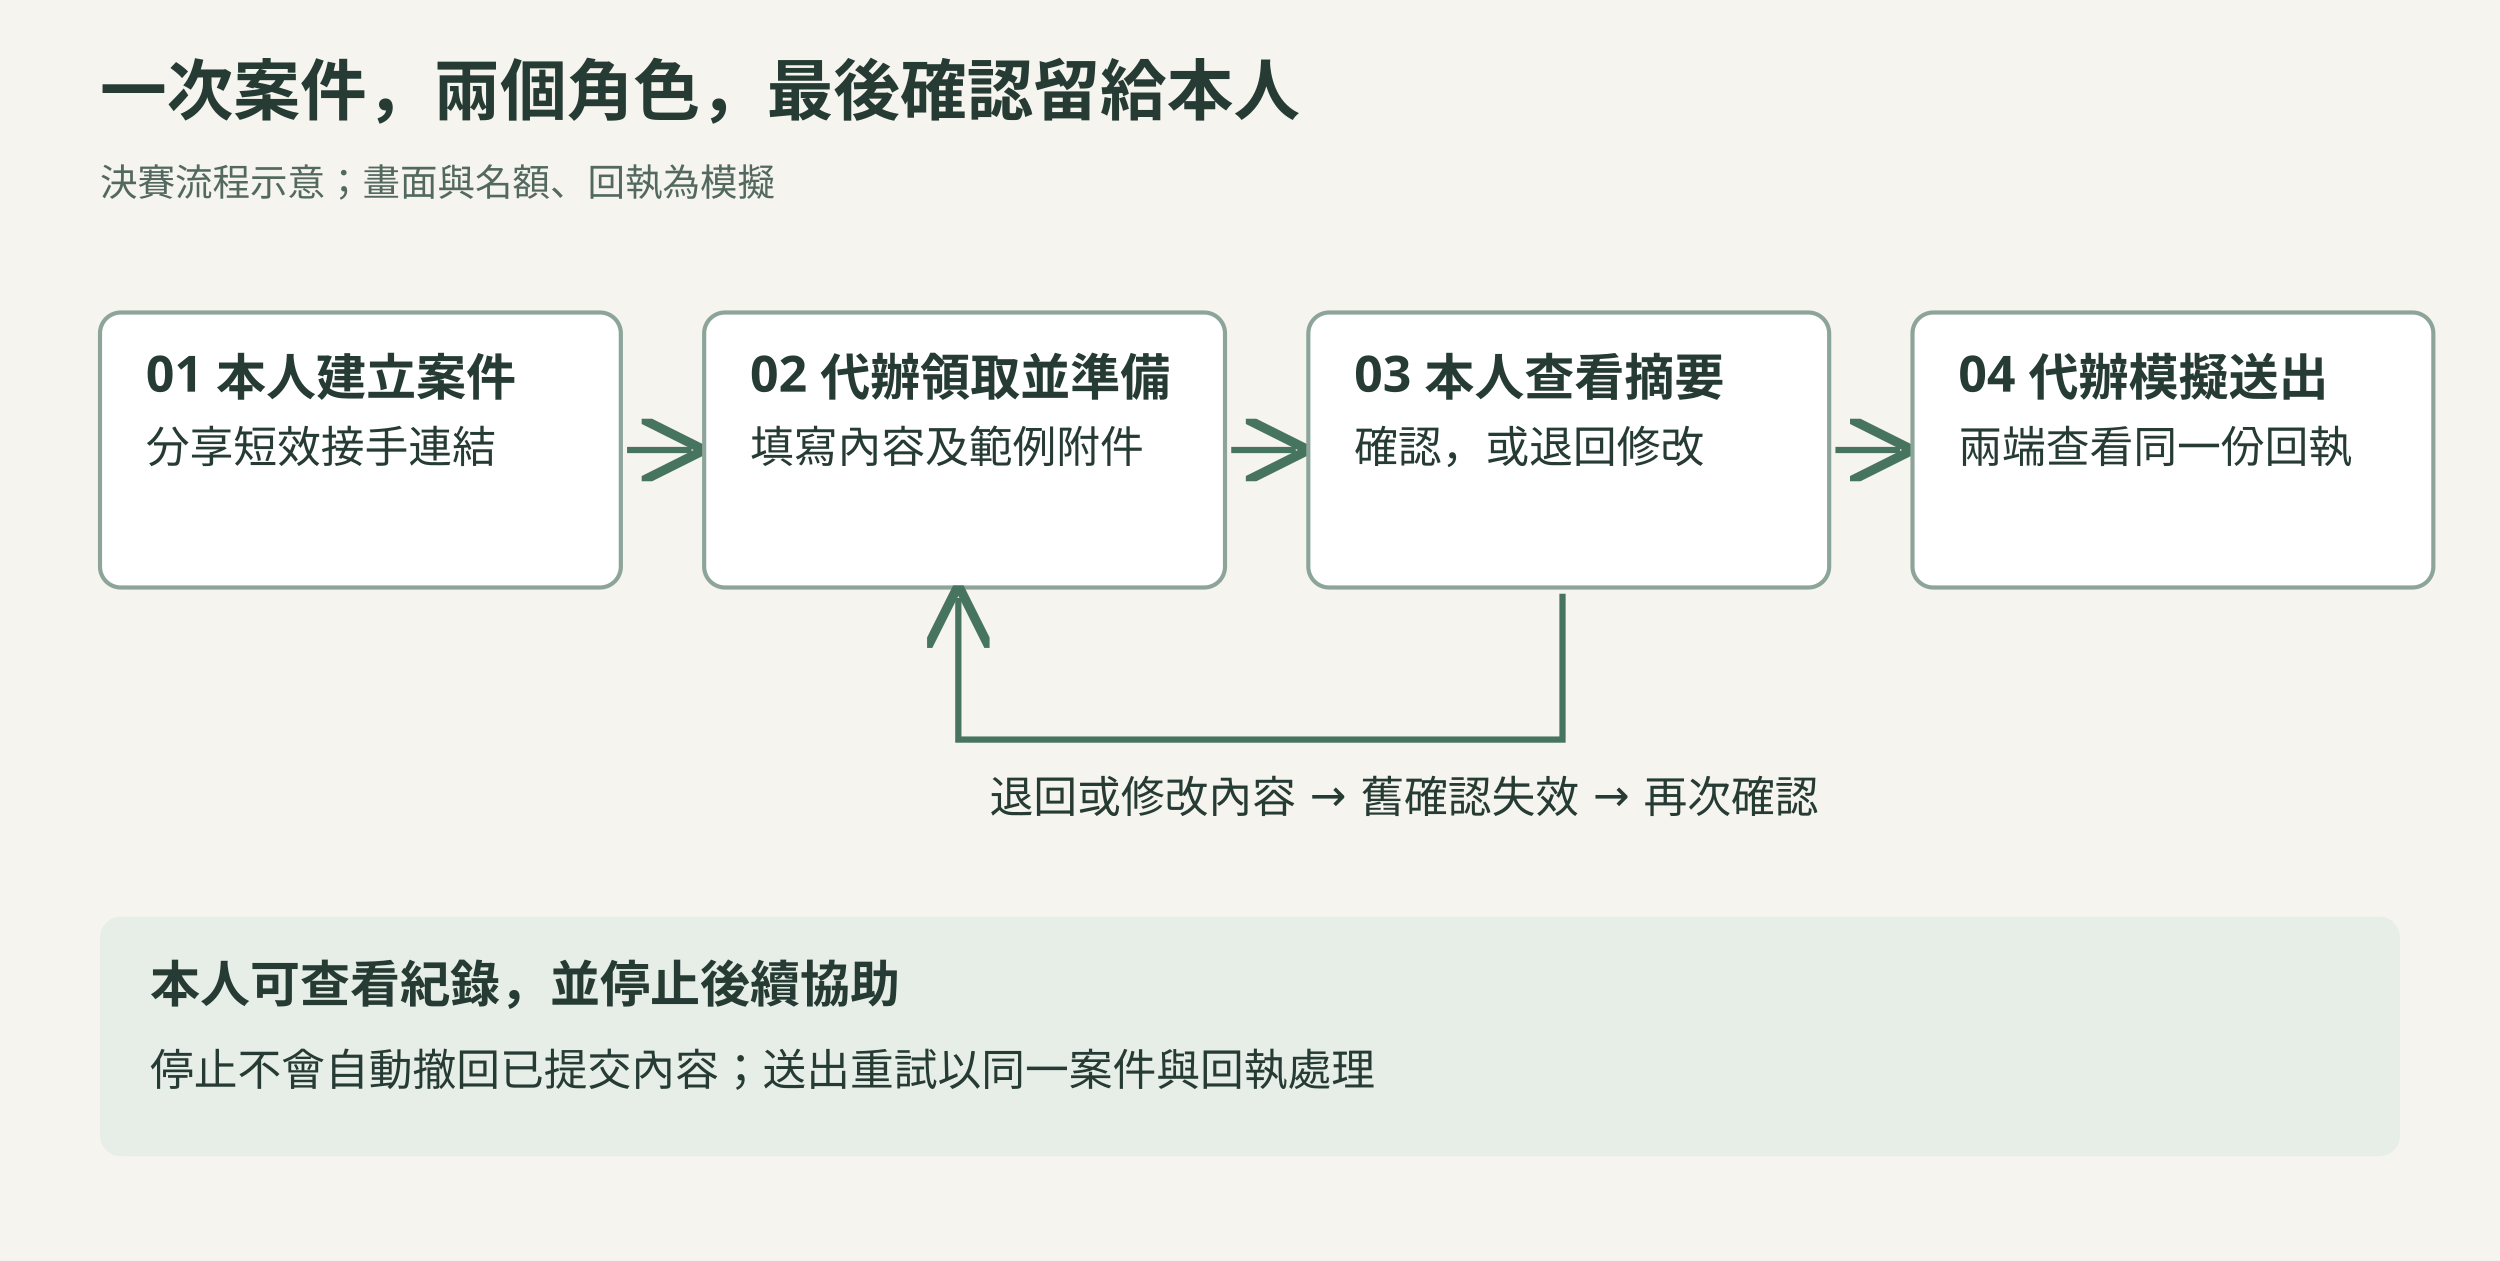
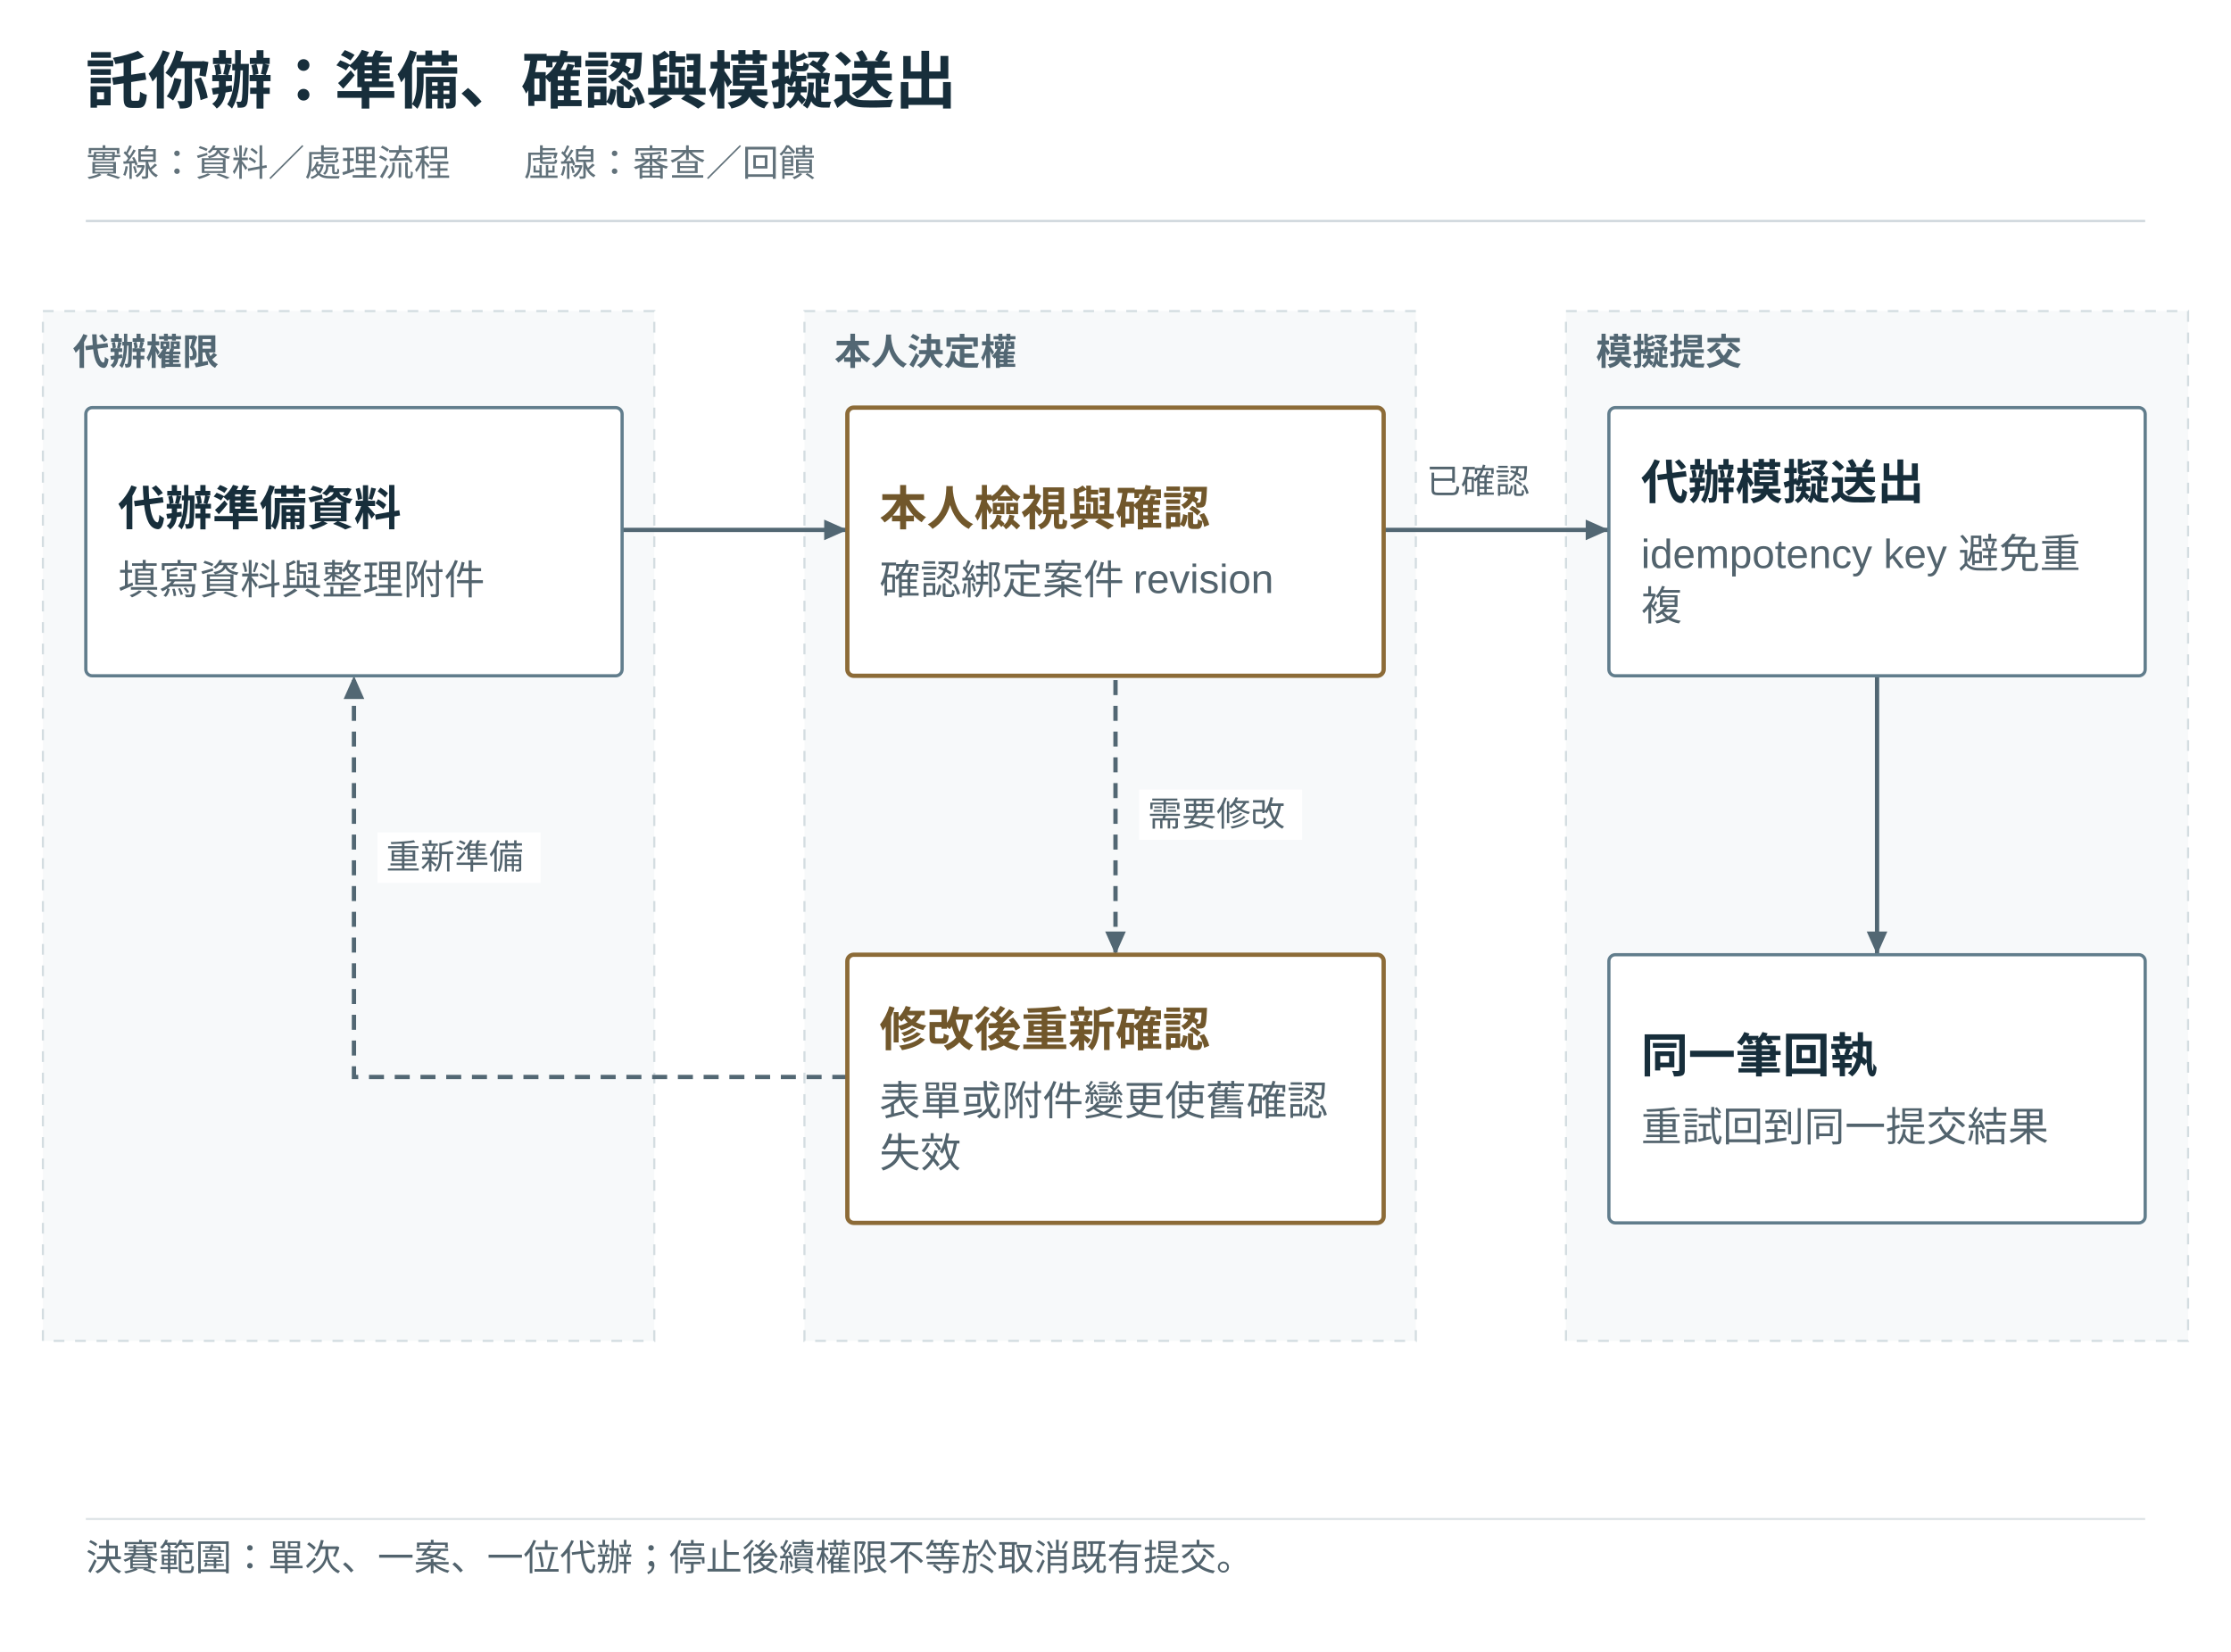
- <svg xmlns="http://www.w3.org/2000/svg" viewBox="0 0 1200 605" role="img" aria-labelledby="title desc">
-   <rect width="1200" height="605" fill="#f6f4ee" />
-   <style>text{font-family:'Microsoft JhengHei',sans-serif;fill:#253b34}.title{font-size:32px;font-weight:700}.label{font-size:24px;font-weight:700}.body{font-size:21px}.note{font-size:18px;fill:#536960}.box{fill:#fff;stroke:#8ca499;stroke-width:2}.arrow{fill:none;stroke:#46745e;stroke-width:3;marker-end:url(#a)}</style>
+ <svg xmlns="http://www.w3.org/2000/svg" viewBox="0 0 1040 770" role="img" aria-labelledby="title desc" lang="zh-Hant">
  <defs>
-     <marker id="a" markerWidth="10" markerHeight="10" refX="8" refY="5" orient="auto">
-       <path d="M0 0L10 5L0 10" fill="none" stroke="#46745e" stroke-width="1.5" />
+     <marker id="townpass-flow-zh" viewBox="0 0 10 10" refX="9" refY="5" markerWidth="6" markerHeight="6" orient="auto">
+       <path d="M0 1L9 5L0 9Z" fill="#526773" />
    </marker>
  </defs>
-   <text class="title" x="48" y="55">一次案件，兩個角色，最後確認留給本人</text>
-   <text class="note" x="48" y="94">決賽流程示意；畫面與名額、回執為模擬</text>
-   <rect class="box" x="48" y="150" width="250" height="132" rx="10" />
-   <text class="label" x="70" y="188">01 本人建立案件</text>
-   <text class="body" x="70" y="222">分享短效接手連結</text>
-   <path class="arrow" d="M301 216h31" />
-   <rect class="box" x="338" y="150" width="250" height="132" rx="10" />
-   <text class="label" x="360" y="188">02 代辦領取並準備</text>
-   <text class="body" x="360" y="222">填寫內容及範例附件</text>
-   <path class="arrow" d="M591 216h31" />
-   <rect class="box" x="628" y="150" width="250" height="132" rx="10" />
-   <text class="label" x="650" y="188">03 本人查看摘要</text>
-   <text class="body" x="650" y="222">確認，或退回修改</text>
-   <path class="arrow" d="M881 216h31" />
-   <rect class="box" x="918" y="150" width="250" height="132" rx="10" />
-   <text class="label" x="940" y="188">04 代辦模擬送出</text>
-   <text class="body" x="940" y="222">兩端查看同一份回執</text>
-   <path class="arrow" d="M750 285V355H460V287" />
-   <text class="body" x="475" y="390">退回或修改內容 → 舊確認失效 → 再次確認</text>
-   <rect x="48" y="440" width="1104" height="115" rx="10" fill="#e7eee8" />
-   <text class="label" x="72" y="481">本人可查看紀錄，並停止後續協助</text>
-   <text class="body" x="72" y="521">停止不會自動撤回已提交內容；送出重試以同一案件與回執處理</text>
+   <rect width="1040" height="770" fill="#fff" />
+   <g font-family="Arial,Microsoft JhengHei,sans-serif">
+     <text x="40" y="48" fill="#172e3b" font-size="29" font-weight="600">
+       <tspan x="40" dy="0">託你辦：準備、確認與模擬送出</tspan>
+     </text>
+     <text x="40" y="82" fill="#61717a" font-size="17">
+       <tspan x="40" dy="0">實線：資料／處理流程　　虛線：審查／回饋</tspan>
+     </text>
+     <path d="M40 103H1000" stroke="#ccd5da" />
+     <rect x="20" y="145" width="285" height="480" fill="#f7f9fa" stroke="#d4dde1" stroke-dasharray="5 5" />
+     <text x="34" y="170" fill="#526773" font-size="17" font-weight="600">
+       <tspan x="34" dy="0">代辦權限</tspan>
+     </text>
+     <rect x="375" y="145" width="285" height="480" fill="#f7f9fa" stroke="#d4dde1" stroke-dasharray="5 5" />
+     <text x="389" y="170" fill="#526773" font-size="17" font-weight="600">
+       <tspan x="389" dy="0">本人決定權</tspan>
+     </text>
+     <rect x="730" y="145" width="290" height="480" fill="#f7f9fa" stroke="#d4dde1" stroke-dasharray="5 5" />
+     <text x="744" y="170" fill="#526773" font-size="17" font-weight="600">
+       <tspan x="744" dy="0">模擬提交</tspan>
+     </text>
+     <path d="M290 247H395" fill="none" stroke="#526773" stroke-width="2" marker-end="url(#townpass-flow-zh)" />
+     <path d="M645 247H750" fill="none" stroke="#526773" stroke-width="2" marker-end="url(#townpass-flow-zh)" />
+     <path d="M875 305V445" fill="none" stroke="#526773" stroke-width="2" marker-end="url(#townpass-flow-zh)" />
+     <path d="M520 305V445" fill="none" stroke="#526773" stroke-width="2" stroke-dasharray="7 5" marker-end="url(#townpass-flow-zh)" />
+     <path d="M395 502H165V315" fill="none" stroke="#526773" stroke-width="2" stroke-dasharray="7 5" marker-end="url(#townpass-flow-zh)" />
+     <rect x="40" y="190" width="250" height="125" rx="3" fill="#fff" stroke="#617d8c" stroke-width="1.5" />
+     <text x="55" y="244.76" fill="#172e3b" font-size="22" font-weight="600">
+       <tspan x="55" dy="0">代辦準備資料</tspan>
+     </text>
+     <text x="55" y="276.92" fill="#52636d" font-size="19">
+       <tspan x="55" dy="0">填寫資料與整理附件</tspan>
+     </text>
+     <rect x="395" y="190" width="250" height="125" rx="3" fill="#fff" stroke="#8c6b37" stroke-width="2" />
+     <text x="410" y="244.76" fill="#71572b" font-size="22" font-weight="600">
+       <tspan x="410" dy="0">本人檢視與確認</tspan>
+     </text>
+     <text x="410" y="276.92" fill="#52636d" font-size="19">
+       <tspan x="410" dy="0">確認綁定案件 revision</tspan>
+     </text>
+     <rect x="750" y="190" width="250" height="125" rx="3" fill="#fff" stroke="#617d8c" stroke-width="1.5" />
+     <text x="765" y="232.6" fill="#172e3b" font-size="22" font-weight="600">
+       <tspan x="765" dy="0">代辦模擬送出</tspan>
+     </text>
+     <text x="765" y="264.76" fill="#52636d" font-size="19">
+       <tspan x="765" dy="0">idempotency key 避免重</tspan>
+       <tspan x="765" dy="24.32">複</tspan>
+     </text>
+     <rect x="395" y="445" width="250" height="125" rx="3" fill="#fff" stroke="#8c6b37" stroke-width="2" />
+     <text x="410" y="487.6" fill="#71572b" font-size="22" font-weight="600">
+       <tspan x="410" dy="0">修改後重新確認</tspan>
+     </text>
+     <text x="410" y="519.76" fill="#52636d" font-size="19">
+       <tspan x="410" dy="0">表單或附件變更使舊確認</tspan>
+       <tspan x="410" dy="24.32">失效</tspan>
+     </text>
+     <rect x="750" y="445" width="250" height="125" rx="3" fill="#fff" stroke="#617d8c" stroke-width="1.5" />
+     <text x="765" y="499.76" fill="#172e3b" font-size="22" font-weight="600">
+       <tspan x="765" dy="0">同一筆回執</tspan>
+     </text>
+     <text x="765" y="531.92" fill="#52636d" font-size="19">
+       <tspan x="765" dy="0">重試回到同一提交結果</tspan>
+     </text>
+     <rect x="661" y="213" width="60" height="23.48" fill="#fff" />
+     <text x="665" y="230" fill="#52636d" font-size="16">
+       <tspan x="665" dy="0">已確認</tspan>
+     </text>
+     <rect x="531" y="368" width="76" height="23.48" fill="#fff" />
+     <text x="535" y="385" fill="#52636d" font-size="16">
+       <tspan x="535" dy="0">需要修改</tspan>
+     </text>
+     <rect x="176" y="388" width="76" height="23.48" fill="#fff" />
+     <text x="180" y="405" fill="#52636d" font-size="16">
+       <tspan x="180" dy="0">重新準備</tspan>
+     </text>
+     <path d="M40 708H1000" stroke="#e0e5e8" />
+     <text x="40" y="732" fill="#52636d" font-size="17">
+       <tspan x="40" dy="0">決賽範圍：單次、一案、一位代辦；停止後續權限不等於取消既有提交。</tspan>
+     </text>
+   </g>
</svg>
